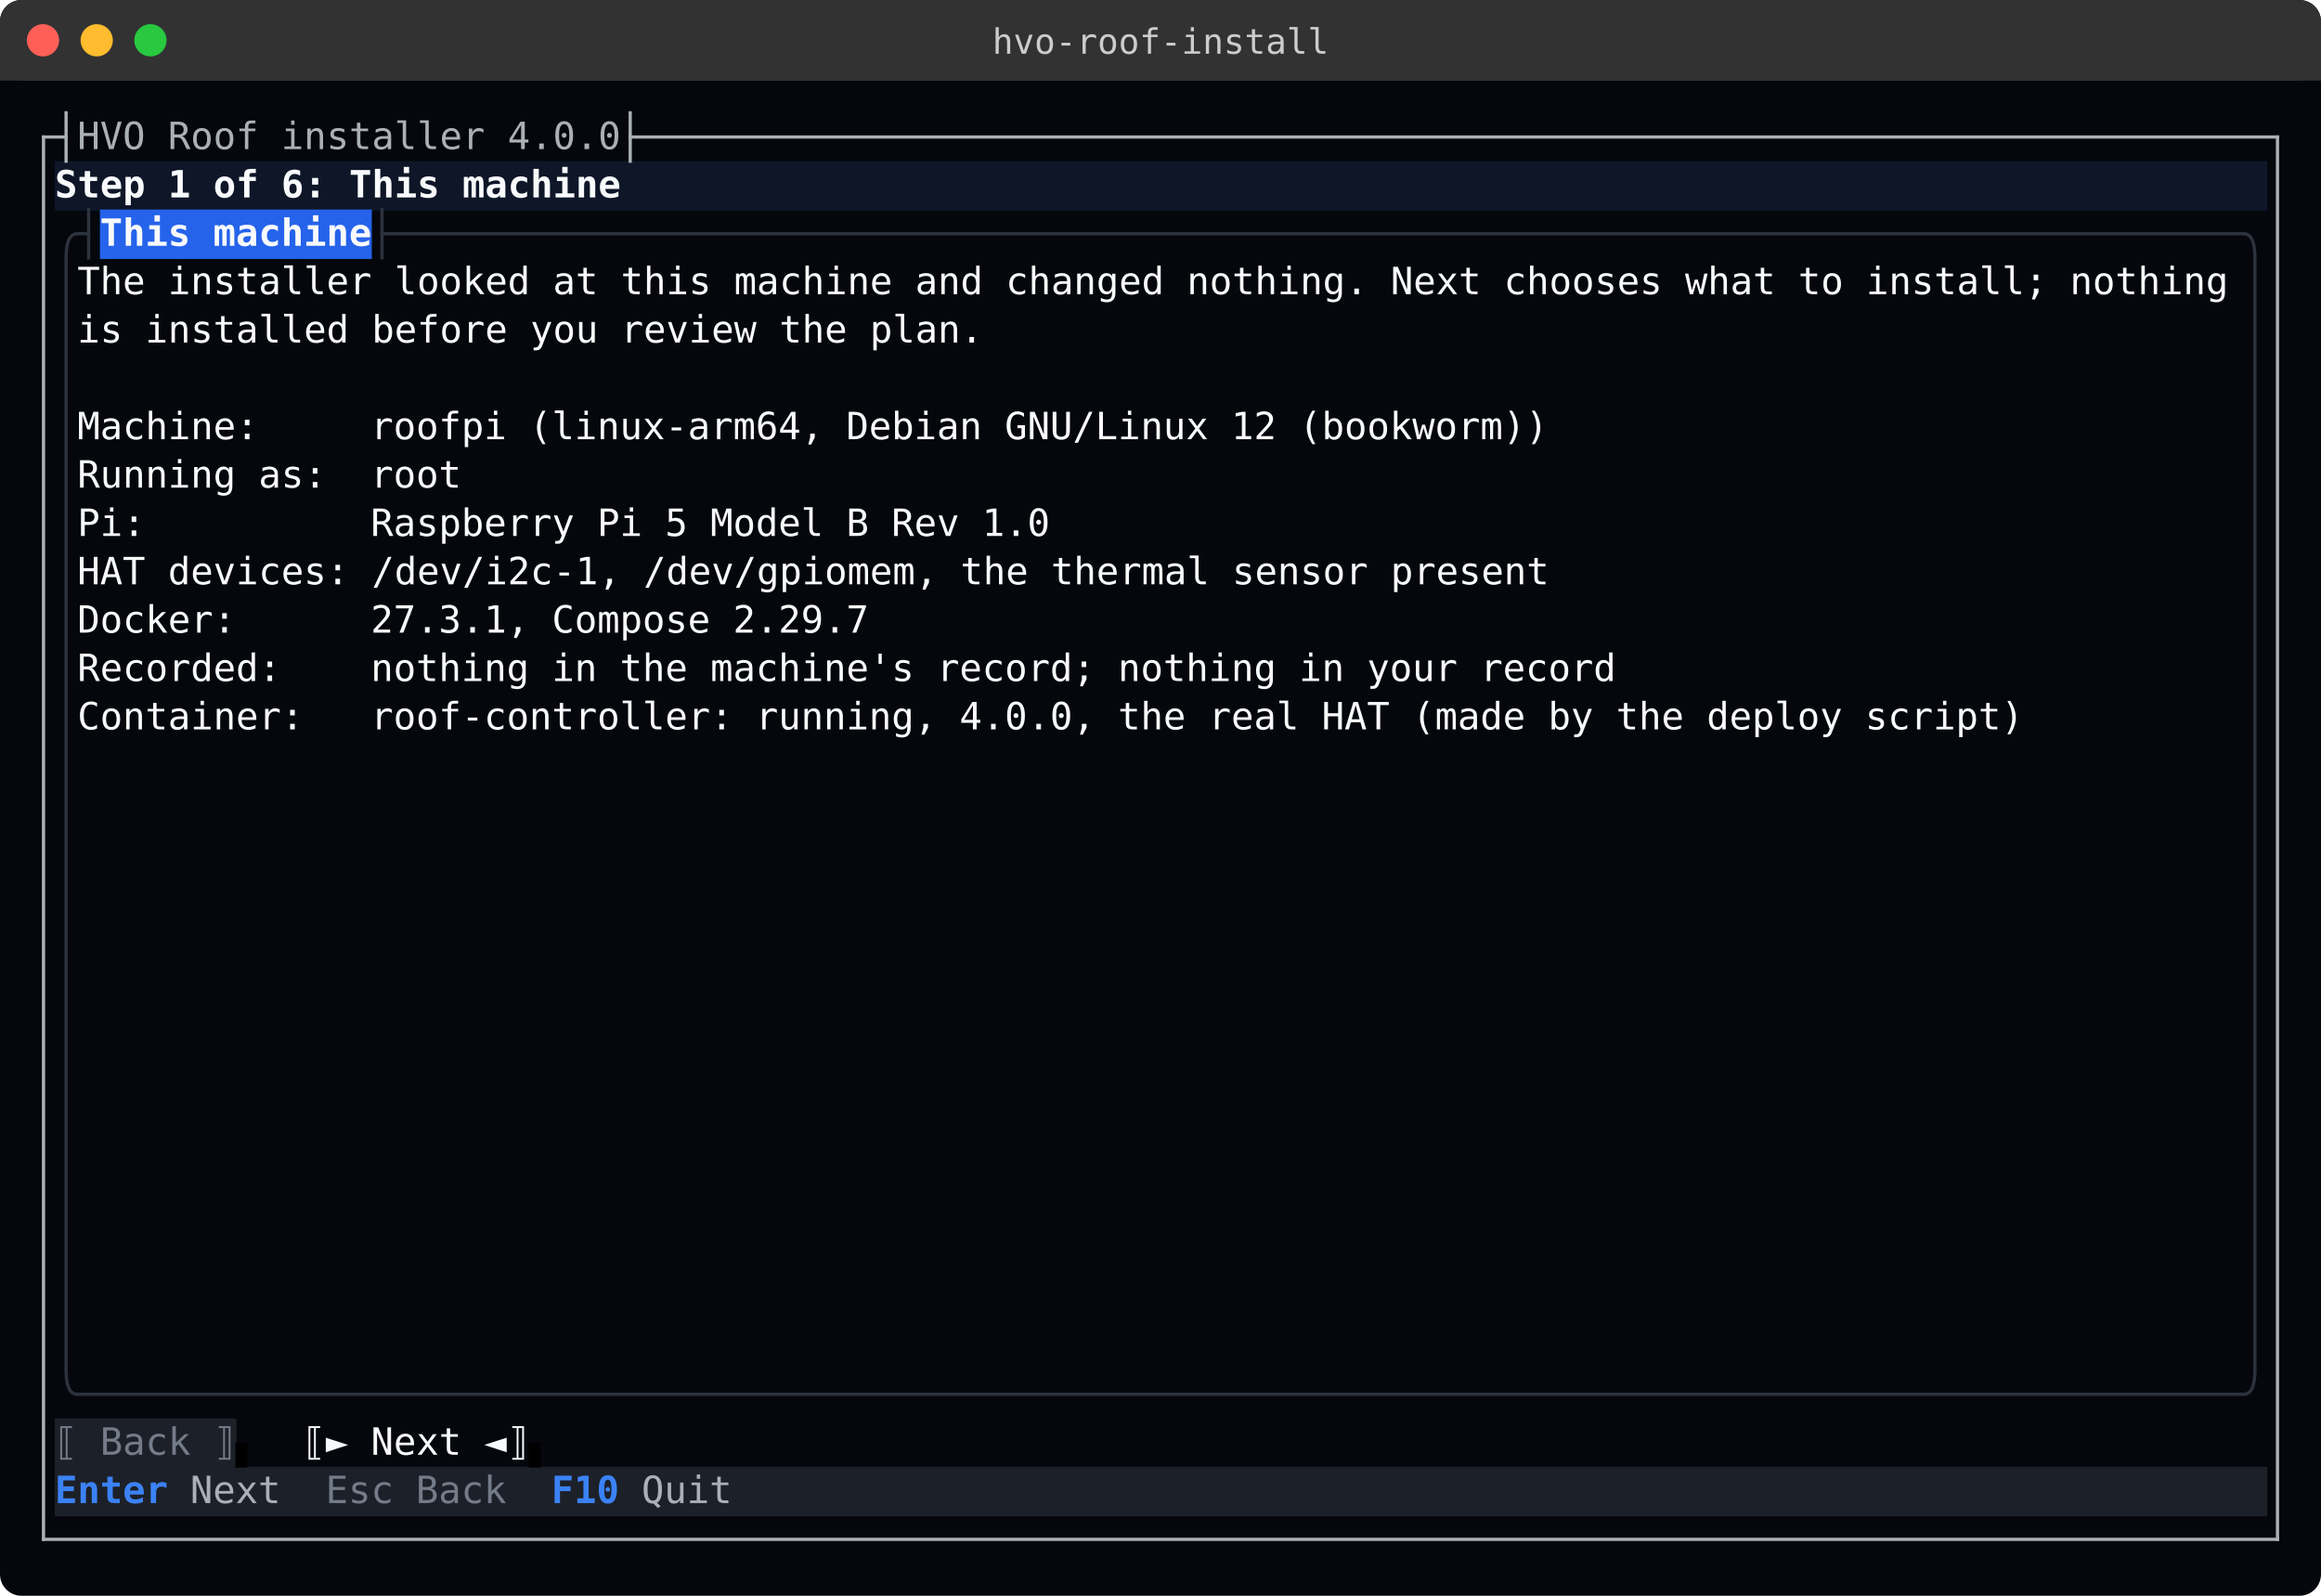
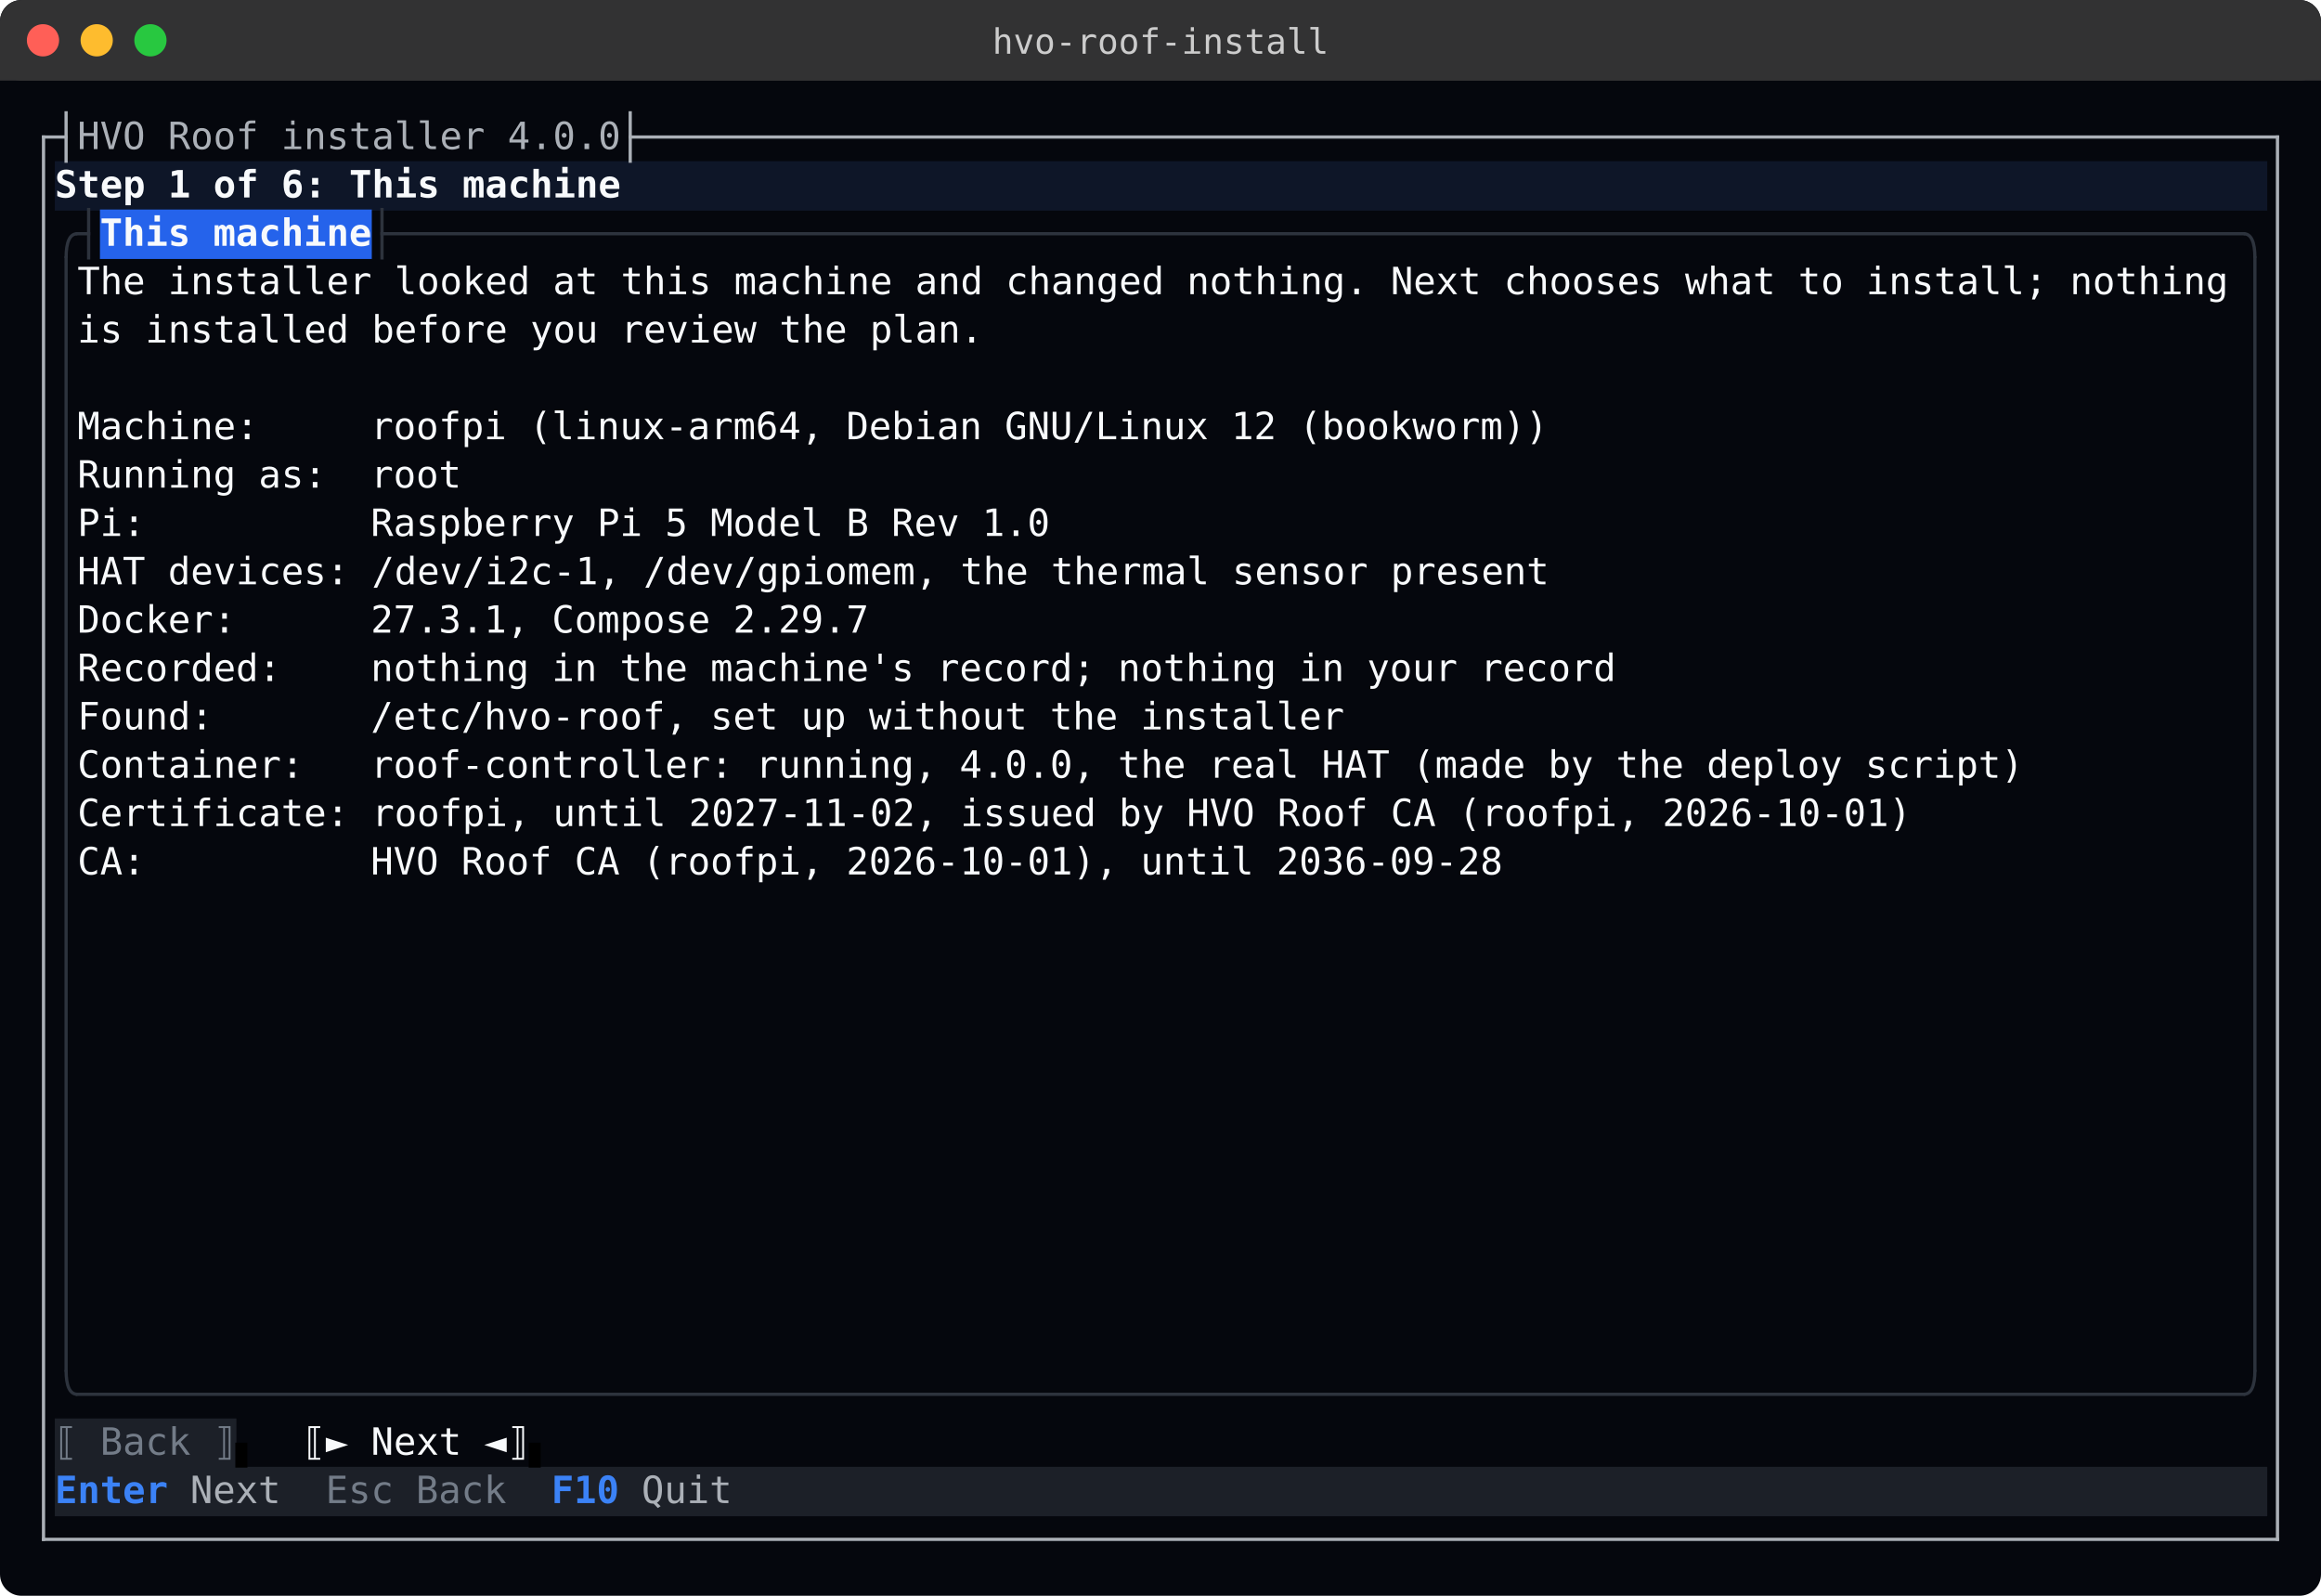
<svg xmlns="http://www.w3.org/2000/svg" width="864" height="594" viewBox="0 0 864.00 594.00" role="img" aria-label="hvo-roof-install">
  <g font-family="ui-monospace, SFMono-Regular, 'Cascadia Mono', 'DejaVu Sans Mono', Menlo, Consolas, 'Liberation Mono', monospace" font-size="14" xml:space="preserve" style="white-space: pre">
    <rect x="0" y="0" width="864.00" height="594.00" rx="8" fill="#05070d" />
    <rect x="0" y="0" width="864.00" height="30" rx="8" fill="#323233" />
    <rect x="0" y="22" width="864.00" height="8" fill="#323233" />
    <circle cx="16" cy="15.0" r="6" fill="#ff5f57" />
    <circle cx="36" cy="15.0" r="6" fill="#febc2e" />
    <circle cx="56" cy="15.0" r="6" fill="#28c840" />
    <text x="432.00" y="20.0" fill="#cccccc" text-anchor="middle" font-size="13">hvo-roof-install</text>
    <rect x="20.40" y="60" width="823.60" height="18.4" fill="#0e1628" />
    <rect x="37.20" y="78" width="101.20" height="18.4" fill="#2563eb" />
    <rect x="20.40" y="528" width="67.60" height="18.4" fill="#1c2028" />
    <rect x="20.40" y="546" width="823.60" height="18.4" fill="#1c2028" />
    <rect x="87.60" y="537.00" width="4.50" height="9.30" fill="#000000" />
    <rect x="196.80" y="537.00" width="4.50" height="9.30" fill="#000000" />
    <line x1="16.20" y1="50.40" x2="16.20" y2="573.60" stroke="#abb0b7" stroke-width="1.2" />
    <line x1="15.60" y1="51.00" x2="25.20" y2="51.00" stroke="#abb0b7" stroke-width="1.2" />
    <line x1="234.00" y1="51.00" x2="848.40" y2="51.00" stroke="#abb0b7" stroke-width="1.2" />
    <line x1="24.60" y1="41.40" x2="24.60" y2="60.60" stroke="#abb0b7" stroke-width="1.2" />
    <line x1="234.60" y1="41.40" x2="234.60" y2="60.60" stroke="#abb0b7" stroke-width="1.2" />
    <line x1="847.80" y1="50.40" x2="847.80" y2="573.60" stroke="#abb0b7" stroke-width="1.2" />
    <line x1="33.00" y1="77.40" x2="33.00" y2="96.60" stroke="#2d333d" stroke-width="1.2" />
    <line x1="28.20" y1="87.00" x2="33.60" y2="87.00" stroke="#2d333d" stroke-width="1.2" />
    <line x1="141.60" y1="87.00" x2="835.80" y2="87.00" stroke="#2d333d" stroke-width="1.2" />
    <line x1="142.20" y1="77.40" x2="142.20" y2="96.60" stroke="#2d333d" stroke-width="1.2" />
    <line x1="24.60" y1="95.40" x2="24.60" y2="510.60" stroke="#2d333d" stroke-width="1.2" />
    <line x1="839.40" y1="95.40" x2="839.40" y2="510.60" stroke="#2d333d" stroke-width="1.2" />
    <line x1="28.20" y1="519.00" x2="835.80" y2="519.00" stroke="#2d333d" stroke-width="1.2" />
    <line x1="15.60" y1="573.00" x2="848.40" y2="573.00" stroke="#abb0b7" stroke-width="1.2" />
    <path d="M28.80,87.00 Q24.60,87.00 24.60,96.00" fill="none" stroke="#2d333d" stroke-width="1.2" />
    <path d="M835.20,87.00 Q839.40,87.00 839.40,96.00" fill="none" stroke="#2d333d" stroke-width="1.2" />
    <path d="M24.60,510.00 Q24.60,519.00 28.80,519.00" fill="none" stroke="#2d333d" stroke-width="1.2" />
    <path d="M839.40,510.00 Q839.40,519.00 835.20,519.00" fill="none" stroke="#2d333d" stroke-width="1.2" />
    <text x="28.80" y="55.50" fill="#abb0b7" textLength="201.60" lengthAdjust="spacingAndGlyphs">HVO Roof installer 4.0.0</text>
    <text x="20.40" y="73.50" fill="#f8fafc" textLength="210.00" lengthAdjust="spacingAndGlyphs" font-weight="bold">Step 1 of 6: This machine</text>
    <text x="37.20" y="91.50" fill="#f8fafc" textLength="100.80" lengthAdjust="spacingAndGlyphs" font-weight="bold">This machine</text>
    <text x="28.80" y="109.50" fill="#f8fafc" textLength="798.00" lengthAdjust="spacingAndGlyphs">The installer looked at this machine and changed nothing. Next chooses what to install; nothing</text>
    <text x="28.80" y="127.50" fill="#f8fafc" textLength="336.00" lengthAdjust="spacingAndGlyphs">is installed before you review the plan.</text>
    <text x="28.80" y="163.50" fill="#f8fafc" textLength="67.20" lengthAdjust="spacingAndGlyphs">Machine:</text>
    <text x="138.00" y="163.50" fill="#f8fafc" textLength="436.80" lengthAdjust="spacingAndGlyphs">roofpi (linux-arm64, Debian GNU/Linux 12 (bookworm))</text>
    <text x="28.80" y="181.50" fill="#f8fafc" textLength="92.40" lengthAdjust="spacingAndGlyphs">Running as:</text>
    <text x="138.00" y="181.50" fill="#f8fafc" textLength="33.60" lengthAdjust="spacingAndGlyphs">root</text>
    <text x="28.80" y="199.50" fill="#f8fafc" textLength="25.20" lengthAdjust="spacingAndGlyphs">Pi:</text>
    <text x="138.00" y="199.50" fill="#f8fafc" textLength="252.00" lengthAdjust="spacingAndGlyphs">Raspberry Pi 5 Model B Rev 1.0</text>
    <text x="28.80" y="217.50" fill="#f8fafc" textLength="546.00" lengthAdjust="spacingAndGlyphs">HAT devices: /dev/i2c-1, /dev/gpiomem, the thermal sensor present</text>
    <text x="28.80" y="235.50" fill="#f8fafc" textLength="58.80" lengthAdjust="spacingAndGlyphs">Docker:</text>
    <text x="138.00" y="235.50" fill="#f8fafc" textLength="184.80" lengthAdjust="spacingAndGlyphs">27.3.1, Compose 2.29.7</text>
    <text x="28.80" y="253.50" fill="#f8fafc" textLength="75.60" lengthAdjust="spacingAndGlyphs">Recorded:</text>
    <text x="138.00" y="253.50" fill="#f8fafc" textLength="462.00" lengthAdjust="spacingAndGlyphs">nothing in the machine's record; nothing in your record</text>
-     <text x="28.80" y="271.50" fill="#f8fafc" textLength="84.00" lengthAdjust="spacingAndGlyphs">Container:</text>
-     <text x="138.00" y="271.50" fill="#f8fafc" textLength="613.20" lengthAdjust="spacingAndGlyphs">roof-controller: running, 4.0.0, the real HAT (made by the deploy script)</text>
+     <text x="28.80" y="271.50" fill="#f8fafc" textLength="50.40" lengthAdjust="spacingAndGlyphs">Found:</text>
+     <text x="138.00" y="271.50" fill="#f8fafc" textLength="361.20" lengthAdjust="spacingAndGlyphs">/etc/hvo-roof, set up without the installer</text>
+     <text x="28.80" y="289.50" fill="#f8fafc" textLength="84.00" lengthAdjust="spacingAndGlyphs">Container:</text>
+     <text x="138.00" y="289.50" fill="#f8fafc" textLength="613.20" lengthAdjust="spacingAndGlyphs">roof-controller: running, 4.0.0, the real HAT (made by the deploy script)</text>
+     <text x="28.80" y="307.50" fill="#f8fafc" textLength="680.40" lengthAdjust="spacingAndGlyphs">Certificate: roofpi, until 2027-11-02, issued by HVO Roof CA (roofpi, 2026-10-01)</text>
+     <text x="28.80" y="325.50" fill="#f8fafc" textLength="25.20" lengthAdjust="spacingAndGlyphs">CA:</text>
+     <text x="138.00" y="325.50" fill="#f8fafc" textLength="420.00" lengthAdjust="spacingAndGlyphs">HVO Roof CA (roofpi, 2026-10-01), until 2036-09-28</text>
    <text x="20.40" y="541.50" fill="#aeb9c8" textLength="67.20" lengthAdjust="spacingAndGlyphs" opacity="0.6">⟦ Back ⟧</text>
    <text x="112.80" y="541.50" fill="#f8fafc" textLength="84.00" lengthAdjust="spacingAndGlyphs">⟦► Next ◄⟧</text>
    <text x="20.40" y="559.50" fill="#3b82f6" textLength="42.00" lengthAdjust="spacingAndGlyphs" font-weight="bold">Enter</text>
    <text x="70.80" y="559.50" fill="#abb0b7" textLength="33.60" lengthAdjust="spacingAndGlyphs">Next</text>
    <text x="121.20" y="559.50" fill="#aeb9c8" textLength="25.20" lengthAdjust="spacingAndGlyphs" opacity="0.6">Esc</text>
    <text x="154.80" y="559.50" fill="#aeb9c8" textLength="33.60" lengthAdjust="spacingAndGlyphs" opacity="0.6">Back</text>
    <text x="205.20" y="559.50" fill="#3b82f6" textLength="25.20" lengthAdjust="spacingAndGlyphs" font-weight="bold">F10</text>
    <text x="238.80" y="559.50" fill="#abb0b7" textLength="33.60" lengthAdjust="spacingAndGlyphs">Quit</text>
  </g>
</svg>
